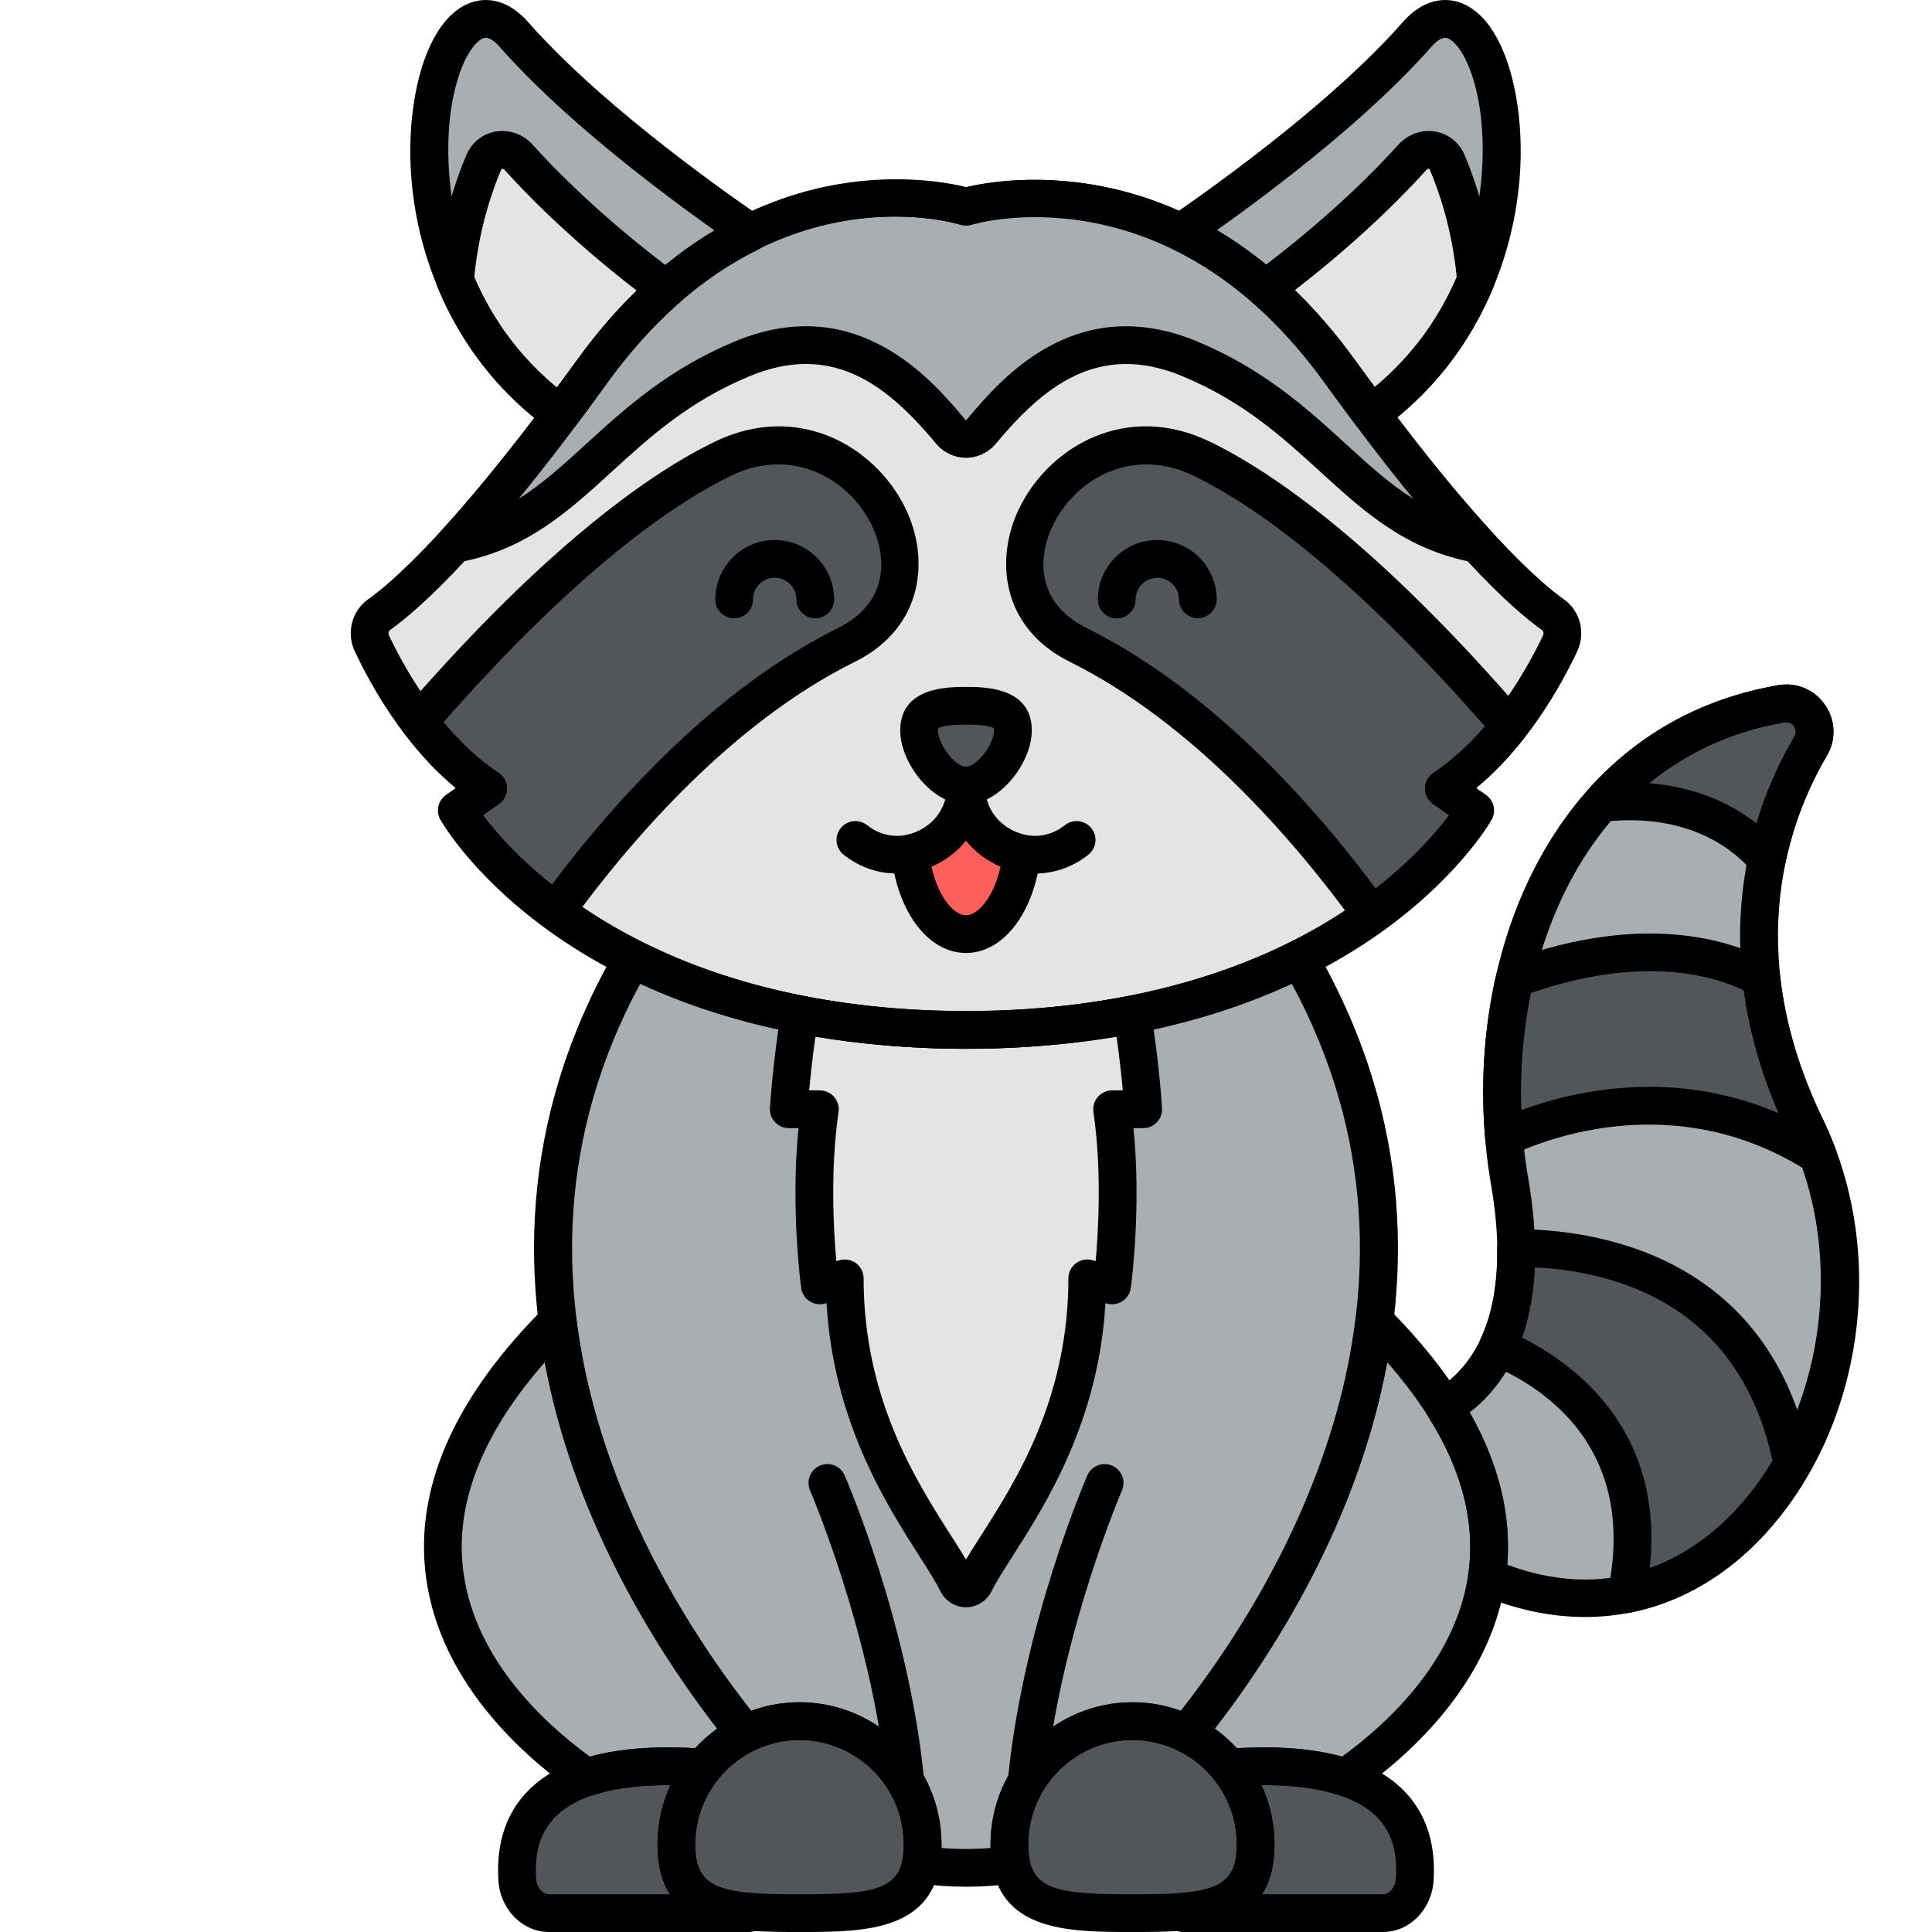
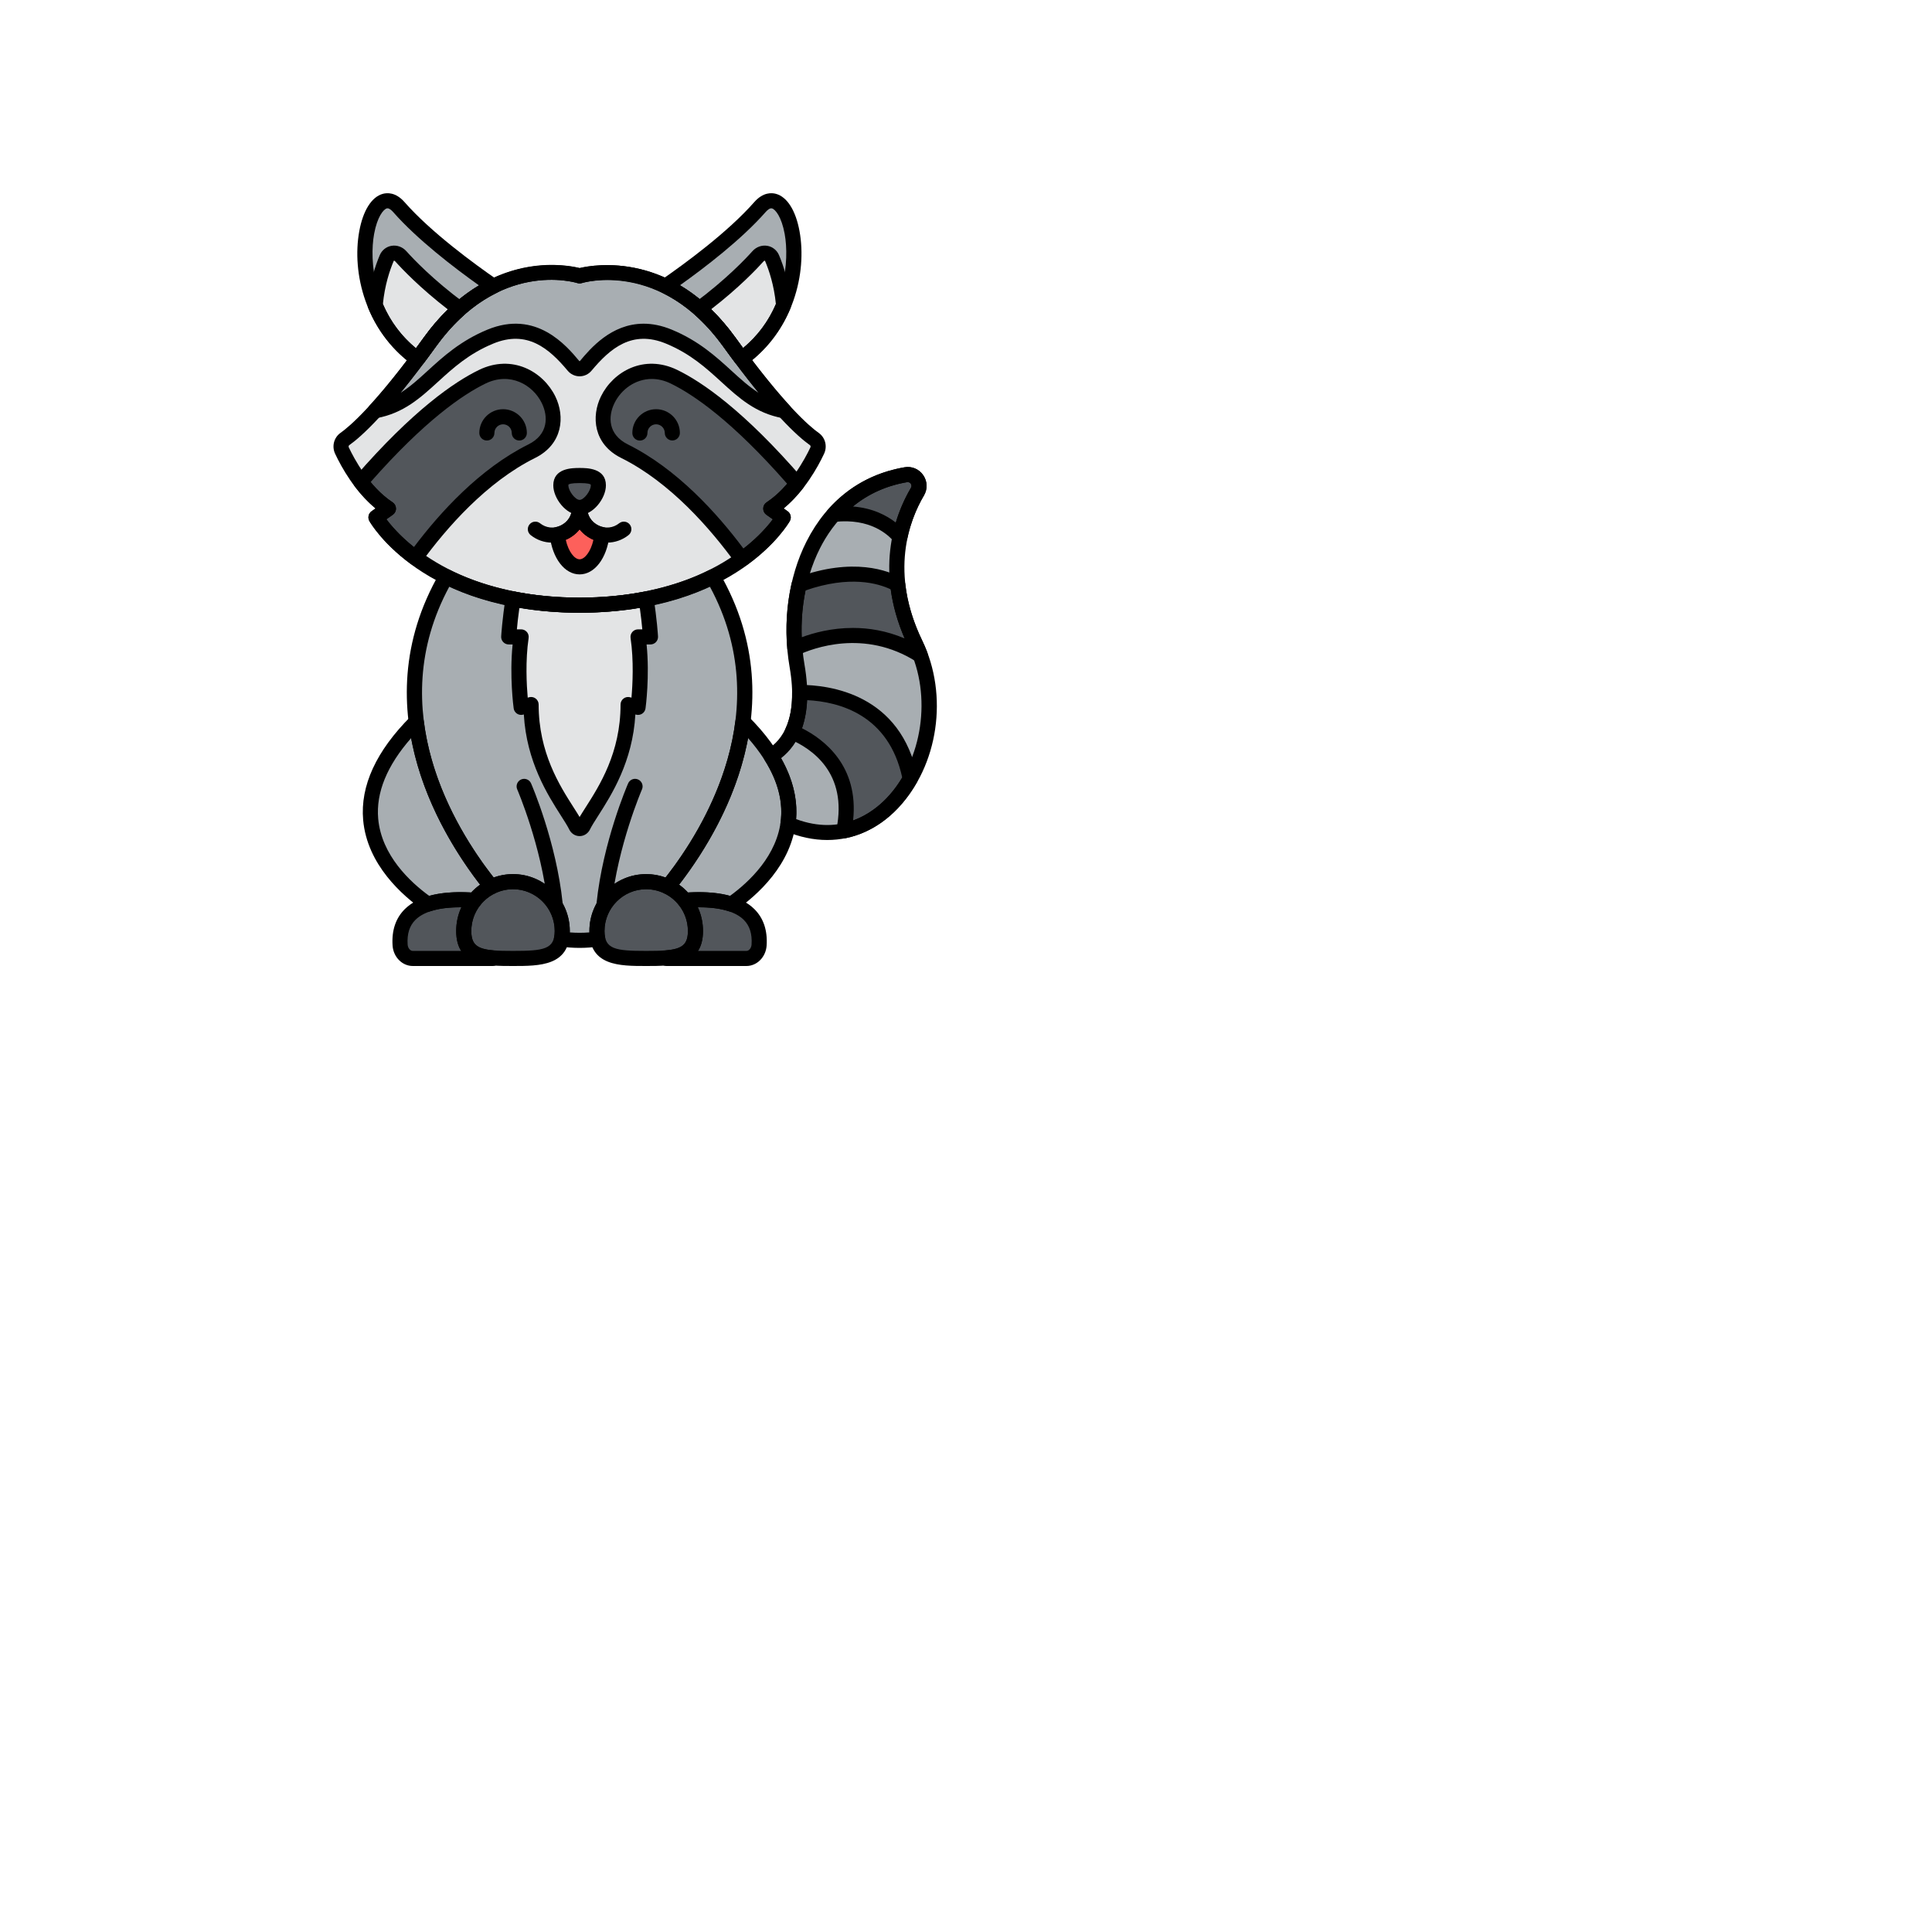
- <svg xmlns="http://www.w3.org/2000/svg" enable-background="new 0 0 256 256" height="512" viewBox="0 0 256 256" width="512">
+ <svg xmlns="http://www.w3.org/2000/svg" enable-background="new 0 0 512 512" height="100" viewBox="-64 -64 640 640" width="100">
  <path d="m89.622 244.414c0-3.856 1.339-7.393 3.566-10.189-11.43-.858-25.558.856-24.649 14.835.162 2.498 1.992 4.441 4.203 4.441h26.491v-.184c-5.662-.484-9.611-2.268-9.611-8.903z" fill="#52565b" />
  <path d="m162.812 234.225c2.227 2.796 3.566 6.333 3.566 10.189 0 6.635-3.948 8.419-9.611 8.902v.184h26.491c2.21 0 4.04-1.943 4.203-4.441.909-13.978-13.219-15.692-24.649-14.834z" fill="#52565b" />
  <path d="m74.28 54.898c.327-.436.648-.861.982-1.311.225-.302.448-.604.676-.912.816-1.106 1.646-2.238 2.503-3.427 6.788-9.407 14.098-15.083 20.965-18.447-8.061-5.561-22.352-16.043-31.291-26.215-10.476-11.922-21.391 30.266 6.165 50.312z" fill="#a8aeb2" />
  <path d="m166.378 244.414c0 9.033-7.305 9.086-16.315 9.086s-16.315-.053-16.315-9.086 7.305-16.355 16.315-16.355 16.315 7.322 16.315 16.355z" fill="#52565b" />
  <path d="m122.253 244.414c0 9.033-7.305 9.086-16.315 9.086s-16.315-.053-16.315-9.086 7.305-16.355 16.315-16.355 16.315 7.322 16.315 16.355z" fill="#52565b" />
  <path d="m182.114 175.048c-2.124 17.178-9.506 32.214-16.506 43.103-.006.009-.012.018-.018.028-2.578 4.008-5.411 7.93-8.352 11.565 2.175 1.071 4.078 2.603 5.575 4.484 5.146-.386 10.836-.253 15.459 1.29 10.185-7.098 35.05-29.285 3.842-60.47z" fill="#a8aeb2" />
  <path d="m98.762 229.743c-3.223-3.983-6.429-8.447-9.402-13.224-.005-.008-.01-.017-.016-.025-6.675-10.734-13.441-25.124-15.459-41.446-31.209 31.185-6.343 53.373 3.842 60.469 4.623-1.543 10.313-1.675 15.459-1.29 1.498-1.881 3.402-3.413 5.576-4.484z" fill="#a8aeb2" />
  <path d="m83.825 127.029c-25.681 44.445 2.044 86.781 14.937 102.714 10.846-5.342 23.491 2.599 23.491 14.671 0 .993-.103 1.861-.272 2.649 3.823.565 7.979.6 12.037 0-.169-.788-.272-1.656-.272-2.649 0-9.033 7.305-16.355 16.315-16.355 2.579 0 5.008.616 7.176 1.684 12.894-15.933 40.619-58.269 14.938-102.714-25.165 12.621-63.146 12.64-88.35 0z" fill="#a8aeb2" />
  <path d="m205.762 81.44c-3.652-2.58-12.372-10.252-28.203-32.191-22.027-30.524-49.559-21.862-49.559-21.862s-27.532-8.662-49.558 21.861c-15.832 21.939-24.551 29.612-28.203 32.192-1.197.846-1.592 2.476-.957 3.824 2.125 4.51 7.256 13.848 15.393 19.218l-4.13 2.907s16.519 29.07 67.454 29.07 67.454-29.07 67.454-29.07l-4.13-2.907c8.138-5.37 13.269-14.708 15.393-19.218.637-1.348.242-2.979-.954-3.824z" fill="#e3e4e5" />
  <path d="m177.558 49.249c.858 1.188 1.687 2.321 2.503 3.427.228.309.452.61.676.912.318.428.623.832.935 1.247 27.446-20.072 16.543-62.158 6.078-50.249-8.918 10.148-23.163 20.604-31.234 26.175 6.89 3.36 14.229 9.045 21.042 18.488z" fill="#a8aeb2" />
  <path d="m239.275 149.353c-11.36-23.431-4.656-41.491.641-50.488 1.616-2.745-.714-6.15-3.854-5.611-29.012 4.978-40.756 35.887-36.025 63.327 3.251 18.856-3.323 26.653-8.639 29.845 5.289 8.389 6.582 15.95 5.626 22.533 33.496 14.296 57.126-28.927 42.251-59.606z" fill="#a8aeb2" />
  <path d="m177.558 49.249c-22.026-30.524-49.558-21.862-49.558-21.862s-27.532-8.662-49.558 21.861c-7.639 10.586-13.619 17.846-18.176 22.819 15.647-2.883 20.092-17.079 38.137-24.546 13.81-5.715 22.418 3.515 27.573 9.679 1.065 1.274 2.983 1.274 4.048 0 5.155-6.164 13.763-15.394 27.573-9.679 18.045 7.467 22.49 21.663 38.137 24.546-4.556-4.972-10.536-12.232-18.176-22.818z" fill="#a8aeb2" />
  <path d="m74.279 54.9c.327-.437.649-.862.983-1.312.225-.302.448-.604.676-.912.816-1.106 1.646-2.238 2.503-3.427 3.193-4.425 6.502-8.004 9.825-10.927-8.698-6.452-15.488-12.939-19.513-17.444-1.397-1.564-3.83-1.314-4.656.638-1.45 3.427-3.223 8.823-3.805 15.592 2.698 6.518 7.166 12.832 13.987 17.792z" fill="#e3e4e5" />
  <path d="m177.558 49.249c.858 1.188 1.687 2.321 2.503 3.427.228.309.452.61.676.912.318.428.623.832.935 1.247 6.772-4.951 11.214-11.237 13.899-17.728-.581-6.769-2.354-12.165-3.805-15.592-.825-1.951-3.258-2.201-4.655-.638-4.014 4.492-10.775 10.955-19.439 17.39 3.344 2.933 6.674 6.53 9.886 10.982z" fill="#e3e4e5" />
  <path d="m134.216 96.783c0 3.029-3.187 7.313-6.216 7.313s-6.216-4.284-6.216-7.313 3.187-3.262 6.216-3.262 6.216.233 6.216 3.262z" fill="#52565b" />
  <path d="m128 104.128c0 4.718-3.41 8.173-7.411 8.958.701 6.096 3.749 10.688 7.411 10.688s6.71-4.592 7.411-10.688c-4.001-.785-7.411-4.241-7.411-8.958z" fill="#fd605b" />
  <g fill="#52565b">
    <path d="m191.325 104.482c3.44-2.27 6.343-5.25 8.709-8.274-18.981-21.983-32.503-31.398-40.767-35.414-17.759-8.629-32.919 16.459-16.382 24.671 16.41 8.149 29.867 23.323 38.888 35.781 9.787-7.034 13.682-13.856 13.682-13.856z" />
    <path d="m95.763 60.794c-8.19 3.98-21.54 13.255-40.253 34.816 2.446 3.226 5.499 6.452 9.165 8.872l-4.13 2.907s3.721 6.53 13.047 13.4c9.018-12.37 22.34-27.274 38.552-35.324 16.538-8.212 1.378-33.3-16.381-24.671z" />
    <path d="m215.534 211.235c4.267-21.014-10.123-29.792-17.095-32.741 1.524-3.235 2.516-7.511 2.446-13.124 11.052.004 31.713 3.492 36.626 28.618-4.984 8.796-12.644 15.367-21.977 17.247z" />
    <path d="m199.294 150.756c-.616-7.091-.152-14.268 1.4-21.053 17.78-6.578 28.681-2.336 32.695-.082.665 6.016 2.442 12.625 5.887 19.732.589 1.214 1.11 2.45 1.58 3.699-18.404-11.664-36.617-4.618-41.562-2.296z" />
    <path d="m212.228 106.391c5.925-6.648 13.858-11.425 23.834-13.137 3.14-.539 5.47 2.865 3.854 5.611-2.13 3.617-4.484 8.702-5.804 15.009-2.371-2.842-9.032-8.89-21.884-7.483z" />
  </g>
  <path d="m150.032 134.425c-13.916 2.717-30.141 2.719-44.065 0-1.107 6.82-1.449 12.558-1.449 12.558h4.12c-1.648 11.203 0 23.34 0 23.34l3.296-.934c0 21.185 11.806 33.947 14.947 40.41.539.892 1.7.892 2.239 0 3.148-6.479 14.947-19.212 14.947-40.41l3.295.934s1.648-12.137 0-23.34h4.12c-.001 0-.343-5.738-1.45-12.558z" fill="#e3e4e5" />
  <path d="m150.062 256c-8.819 0-18.815 0-18.815-11.586 0-10.396 8.44-18.855 18.815-18.855s18.815 8.458 18.815 18.855c.001 11.586-9.995 11.586-18.815 11.586zm0-25.441c-7.618 0-13.815 6.215-13.815 13.855 0 6.046 3.581 6.586 13.815 6.586s13.815-.54 13.815-6.586c.001-7.64-6.196-13.855-13.815-13.855z" />
  <path d="m105.937 256c-8.819 0-18.815 0-18.815-11.586 0-10.396 8.44-18.855 18.815-18.855s18.816 8.458 18.816 18.855c.001 11.586-9.996 11.586-18.816 11.586zm0-25.441c-7.618 0-13.815 6.215-13.815 13.855 0 6.046 3.581 6.586 13.815 6.586 10.235 0 13.816-.54 13.816-6.586.001-7.64-6.197-13.855-13.816-13.855z" />
  <path d="m178.271 238.016c-.266 0-.533-.042-.791-.128-3.66-1.221-8.532-1.615-14.481-1.168-.83.057-1.627-.289-2.143-.936-1.261-1.583-2.894-2.897-4.724-3.798-.682-.336-1.173-.964-1.336-1.706s.02-1.518.498-2.109c2.899-3.584 5.655-7.401 8.192-11.345 6.189-9.628 13.999-24.719 16.146-42.084.117-.948.765-1.747 1.668-2.057.903-.312 1.903-.08 2.581.595 11.497 11.489 16.819 23.046 15.818 34.351-1.312 14.839-13.094 25.126-20 29.937-.423.295-.923.448-1.428.448zm-10.783-6.473c3.935 0 7.393.409 10.334 1.224 6.263-4.558 15.821-13.417 16.897-25.578.762-8.607-2.907-17.569-10.916-26.694-2.399 13.009-7.8 26.106-16.094 39.007-2.125 3.304-4.386 6.506-6.749 9.563 1.064.759 2.05 1.627 2.933 2.583 1.239-.069 2.438-.105 3.595-.105z" />
  <path d="m77.729 238.016c-.505 0-1.005-.153-1.429-.449-6.906-4.811-18.687-15.098-20-29.937-1-11.305 4.322-22.862 15.819-34.352.677-.676 1.677-.906 2.581-.595.903.311 1.551 1.109 1.668 2.057 1.652 13.375 6.733 26.978 15.1 40.433.018.027.034.054.048.078 2.781 4.469 5.884 8.833 9.189 12.919.479.591.662 1.367.499 2.11-.163.742-.655 1.37-1.337 1.706-1.829.901-3.463 2.214-4.724 3.798-.516.647-1.311.993-2.143.936-5.949-.445-10.823-.053-14.481 1.168-.257.086-.525.128-.79.128zm-5.531-57.521c-8.01 9.125-11.68 18.088-10.918 26.695 1.076 12.161 10.635 21.019 16.897 25.577 3.807-1.054 8.481-1.429 13.929-1.118.883-.957 1.869-1.825 2.933-2.583-2.771-3.583-5.389-7.349-7.802-11.227-.005-.009-.011-.017-.016-.025-7.69-12.367-12.731-24.896-15.023-37.319z" />
  <path d="m99.234 256h-26.492c-3.509 0-6.45-2.978-6.697-6.778-.326-5.018 1.043-9.081 4.068-12.076 4.46-4.416 12.285-6.238 23.263-5.414.923.069 1.733.644 2.104 1.493s.241 1.833-.335 2.558c-1.978 2.482-3.022 5.467-3.022 8.632 0 4.381 1.78 5.938 7.324 6.412 1.294.11 2.288 1.192 2.288 2.491v.184c-.001 1.379-1.12 2.498-2.501 2.498zm-10.752-19.46c-6.991 0-12.08 1.415-14.852 4.159-1.979 1.958-2.827 4.641-2.596 8.199.075 1.159.841 2.103 1.707 2.103h16.052c-1.033-1.6-1.672-3.733-1.672-6.586 0-2.764.585-5.427 1.715-7.873-.117-.002-.235-.002-.354-.002z" />
  <path d="m128 250c-2.148 0-4.296-.155-6.385-.463-.683-.101-1.294-.48-1.688-1.048s-.534-1.273-.39-1.949c.146-.681.217-1.376.217-2.125 0-4.821-2.443-9.219-6.535-11.765-4.067-2.531-9.06-2.778-13.353-.664-1.05.516-2.314.237-3.048-.67-13.356-16.505-41.57-59.828-15.159-105.537.663-1.145 2.102-1.576 3.286-.984 24.544 12.31 61.565 12.31 86.109 0 1.185-.592 2.623-.161 3.286.984 26.412 45.71-1.803 89.033-15.159 105.538-.733.907-1.999 1.187-3.048.67-1.922-.946-3.965-1.426-6.071-1.426-7.618 0-13.816 6.215-13.816 13.855 0 .749.071 1.444.217 2.125.145.675.004 1.381-.39 1.949-.395.568-1.006.947-1.689 1.048-2.088.307-4.237.462-6.384.462zm-3.252-5.134c2.152.178 4.348.179 6.504 0-.004-.149-.006-.3-.006-.452 0-10.396 8.441-18.855 18.816-18.855 2.201 0 4.349.382 6.406 1.137 12.879-16.417 36.868-55.392 14.673-96.396-25.066 11.567-61.217 11.566-86.283 0-22.194 41.003 1.795 79.979 14.674 96.396 5.394-1.975 11.366-1.381 16.328 1.707 5.568 3.465 8.894 9.45 8.894 16.01 0 .153-.002.303-.006.453z" />
  <path d="m119.893 237.927c-1.265 0-2.35-.956-2.483-2.241-2.023-19.436-9.993-38.006-10.073-38.191-.549-1.267.033-2.739 1.3-3.288s2.737.031 3.288 1.299c.34.784 8.353 19.439 10.458 39.663.144 1.373-.854 2.603-2.228 2.745-.089.008-.176.013-.262.013z" />
  <path d="m136.107 237.927c-.087 0-.174-.004-.262-.014-1.373-.143-2.371-1.372-2.228-2.745 2.105-20.224 10.118-38.878 10.458-39.663.55-1.267 2.022-1.848 3.288-1.299 1.267.549 1.849 2.021 1.3 3.288-.08.185-8.05 18.755-10.073 38.191-.133 1.286-1.218 2.242-2.483 2.242z" />
  <path d="m128 138.959c-51.794 0-68.924-29.096-69.628-30.334-.636-1.12-.318-2.539.734-3.28l1.305-.918c-6.851-5.658-11.254-13.56-13.391-18.098-1.163-2.466-.417-5.381 1.774-6.931 2.949-2.083 11.542-9.333 27.619-31.612 11.872-16.453 25.393-21.794 34.645-23.378 8.407-1.438 14.847-.142 16.96.393 4.775-1.145 30.819-5.766 51.567 22.985 16.077 22.28 24.67 29.529 27.618 31.612h.001c2.191 1.55 2.938 4.465 1.773 6.932-2.136 4.537-6.539 12.438-13.39 18.097l1.305.918c1.053.741 1.37 2.16.734 3.28-.702 1.238-17.832 30.334-69.626 30.334zm-63.997-30.946c4.684 6.228 22.775 25.946 63.997 25.946 41.385 0 59.357-19.705 64.006-25.94l-2.121-1.493c-.676-.476-1.072-1.255-1.061-2.082.013-.827.433-1.594 1.123-2.049 7.777-5.133 12.737-14.436 14.509-18.197.121-.257.06-.579-.138-.718-3.917-2.768-12.865-10.704-28.787-32.77-20.729-28.726-46.522-21.02-46.781-20.939-.488.153-1.012.153-1.5 0-1.053-.325-26.145-7.66-46.781 20.939-15.923 22.067-24.871 30.003-28.788 32.77-.196.139-.258.46-.138.716 1.772 3.763 6.732 13.065 14.51 18.198.69.455 1.11 1.222 1.123 2.049.012.827-.385 1.606-1.061 2.082z" />
  <path d="m181.675 57.335c-.761 0-1.512-.346-2.002-1l-1.623-2.175c-.821-1.112-1.655-2.252-2.519-3.448-5.834-8.084-12.601-14.041-20.11-17.703-.799-.389-1.33-1.173-1.397-2.059-.066-.886.342-1.741 1.073-2.246 7.719-5.328 21.981-15.761 30.775-25.768 2.896-3.296 5.746-3.12 7.191-2.72 3.701 1.025 6.539 5.531 7.787 12.362 2.512 13.757-1.987 32.783-17.702 44.275-.444.325-.961.482-1.473.482zm-20.412-26.847c6.798 4.046 12.948 9.849 18.323 17.298.852 1.181 1.676 2.306 2.487 3.405l.077.105c14.124-11.708 15.376-29.086 13.781-37.82-1.027-5.624-3.076-8.129-4.203-8.441-.728-.202-1.63.667-2.101 1.202-7.981 9.083-20.141 18.397-28.364 24.251z" />
  <path d="m74.278 57.398c-.511 0-1.025-.156-1.469-.479-15.759-11.463-20.297-30.502-17.804-44.284 1.241-6.86 4.081-11.386 7.792-12.417 1.442-.399 4.296-.582 7.196 2.719 8.808 10.022 23.098 20.471 30.833 25.808.73.504 1.139 1.358 1.073 2.243s-.597 1.669-1.394 2.06c-7.481 3.665-14.224 9.608-20.037 17.665-.863 1.196-1.697 2.335-2.519 3.449l-1.67 2.239c-.49.652-1.24.997-2.001.997zm-9.915-52.393c-.077 0-.153.009-.228.03-1.132.314-3.188 2.835-4.211 8.49-1.583 8.751-.298 26.155 13.873 37.839l.129-.173c.812-1.1 1.636-2.225 2.487-3.406 5.355-7.421 11.481-13.209 18.251-17.253-8.239-5.861-20.43-15.193-28.428-24.295-.422-.482-1.191-1.232-1.873-1.232z" />
  <path d="m147.972 81.946c-1.377 0-2.495-1.114-2.5-2.492-.007-2.103.806-4.083 2.287-5.575 1.482-1.492 3.457-2.317 5.561-2.324h.026c4.329 0 7.858 3.515 7.873 7.848.005 1.381-1.111 2.504-2.492 2.508-.002 0-.005 0-.008 0-1.377 0-2.495-1.114-2.5-2.492-.005-1.582-1.294-2.864-2.874-2.864-.003 0-.006 0-.01 0-.768.002-1.487.304-2.028.848s-.838 1.267-.835 2.035c.005 1.381-1.111 2.504-2.492 2.508-.002 0-.005 0-.008 0z" />
  <path d="m108.028 81.929c-1.381 0-2.5-1.119-2.5-2.5 0-1.584-1.289-2.874-2.873-2.874-1.585 0-2.874 1.289-2.874 2.874 0 1.381-1.119 2.5-2.5 2.5s-2.5-1.119-2.5-2.5c0-4.341 3.532-7.874 7.874-7.874 4.341 0 7.873 3.532 7.873 7.874 0 1.381-1.119 2.5-2.5 2.5z" />
  <path d="m118.885 115.751c-2.528 0-5.023-.846-7.098-2.495-1.08-.859-1.26-2.432-.4-3.513.86-1.08 2.431-1.26 3.514-.4 1.982 1.576 4.542 1.854 6.843.744 2.353-1.134 3.757-3.362 3.757-5.959 0-1.381 1.119-2.5 2.5-2.5s2.5 1.119 2.5 2.5v.617c0 .179-.019.353-.055.521-.387 4.025-2.814 7.533-6.529 9.325-1.614.778-3.331 1.16-5.032 1.16z" />
  <path d="m137.115 115.751c-1.701 0-3.417-.382-5.031-1.161-3.715-1.792-6.143-5.299-6.529-9.325-.036-.168-.055-.342-.055-.521v-.617c0-1.381 1.119-2.5 2.5-2.5s2.5 1.119 2.5 2.5c0 2.597 1.404 4.825 3.757 5.959 2.302 1.11 4.86.833 6.843-.744 1.081-.86 2.653-.68 3.514.4.859 1.081.68 2.653-.4 3.513-2.075 1.651-4.57 2.496-7.099 2.496z" />
  <path d="m210.029 214.261c-4.562 0-9.271-.991-13.985-3.003-1.043-.445-1.655-1.536-1.492-2.658.977-6.735-.796-13.747-5.268-20.84-.359-.569-.474-1.258-.317-1.913.155-.654.568-1.218 1.145-1.564 5.029-3.02 10.406-10.204 7.462-27.277-2.502-14.516-.464-29.693 5.593-41.642 6.902-13.616 18.131-22.113 32.474-24.574 2.419-.417 4.787.584 6.184 2.607 1.402 2.032 1.497 4.612.247 6.736-4.891 8.307-11.465 25.606-.545 48.129 8.747 18.042 5.326 41.386-8.133 55.509-6.605 6.928-14.719 10.49-23.365 10.49zm-10.308-6.919c14.976 5.541 25.2-1.93 30.052-7.021 11.879-12.463 14.997-33.906 7.253-49.877-11.936-24.62-4.662-43.678.736-52.848.367-.624.085-1.157-.053-1.357-.136-.197-.531-.642-1.224-.521-16.072 2.758-24.565 13.436-28.859 21.907-5.581 11.009-7.448 25.053-5.125 38.531 3.057 17.723-2.086 26.581-7.754 31 3.829 6.77 5.498 13.542 4.974 20.186z" />
  <path d="m195.735 74.568c-.15 0-.303-.014-.454-.042-8.987-1.656-14.504-6.693-20.345-12.026-5.02-4.583-10.209-9.322-18.295-12.668-11.226-4.643-18.506 1.566-24.699 8.973-.984 1.177-2.421 1.852-3.942 1.852s-2.958-.675-3.942-1.852c-6.193-7.407-13.47-13.62-24.699-8.973-8.086 3.346-13.275 8.085-18.295 12.668-5.841 5.333-11.357 10.37-20.345 12.026-1.054.194-2.119-.307-2.641-1.248-.521-.94-.382-2.107.345-2.9 5.275-5.758 11.328-13.359 17.991-22.593 20.774-28.787 46.858-24.118 51.586-22.98 4.729-1.138 30.812-5.806 51.586 22.981 6.663 9.234 12.716 16.835 17.991 22.593.727.792.865 1.96.345 2.9-.446.805-1.29 1.289-2.187 1.289zm-46.525-31.339c2.848 0 5.96.583 9.344 1.983 8.897 3.682 14.665 8.949 19.754 13.596 3.026 2.763 5.827 5.32 8.986 7.298-3.669-4.481-7.603-9.629-11.763-15.394-20.638-28.6-45.729-21.263-46.788-20.938-.482.15-1.009.15-1.493-.002-1.053-.325-26.145-7.66-46.781 20.939-4.16 5.765-8.094 10.913-11.763 15.394 3.159-1.978 5.96-4.535 8.986-7.298 5.089-4.647 10.856-9.914 19.754-13.596 16.169-6.692 26.174 5.276 30.447 10.386.068.082.145.083.213 0 3.379-4.04 10.344-12.368 21.104-12.368z" />
  <path d="m74.276 57.4c-.51 0-1.024-.155-1.469-.478-6.665-4.848-11.653-11.193-14.824-18.859-.152-.37-.215-.771-.181-1.169.616-7.171 2.512-12.851 3.993-16.353.704-1.662 2.162-2.825 3.902-3.114 1.813-.301 3.653.367 4.92 1.785 2.314 2.59 8.813 9.442 19.138 17.102.606.45.978 1.149 1.009 1.904s-.28 1.482-.847 1.981c-3.383 2.976-6.562 6.513-9.449 10.513-.863 1.196-1.697 2.335-2.519 3.449l-1.674 2.242c-.489.652-1.239.997-1.999.997zm-11.435-20.688c2.493 5.787 6.171 10.704 10.956 14.653l.13-.174c.812-1.1 1.636-2.225 2.487-3.406 2.466-3.416 5.136-6.524 7.964-9.272-9.312-7.191-15.257-13.473-17.488-15.97-.141-.158-.28-.198-.374-.183-.027.004-.064.011-.115.13-1.298 3.069-2.95 7.993-3.56 14.222z" />
  <path d="m181.675 57.335c-.761 0-1.512-.346-2.002-1l-1.623-2.176c-.821-1.112-1.655-2.252-2.519-3.448-2.903-4.024-6.103-7.579-9.508-10.564-.567-.499-.88-1.227-.85-1.981s.401-1.455 1.008-1.905c10.284-7.638 16.759-14.467 19.065-17.048 1.268-1.419 3.11-2.085 4.922-1.785 1.739.289 3.197 1.453 3.9 3.114 1.48 3.5 3.376 9.177 3.993 16.352.034.399-.028.8-.181 1.17-3.155 7.627-8.111 13.949-14.733 18.791-.443.324-.96.48-1.472.48zm-10.113-18.879c2.851 2.762 5.541 5.89 8.023 9.33.852 1.181 1.676 2.306 2.487 3.405l.077.105c4.746-3.938 8.396-8.833 10.874-14.583-.611-6.233-2.262-11.155-3.561-14.223-.05-.119-.087-.125-.114-.129-.029-.005-.192-.021-.374.183-2.221 2.486-8.141 8.744-17.412 15.912z" />
  <path d="m128 106.596c-4.489 0-8.716-5.528-8.716-9.812 0-5.763 6.332-5.763 8.716-5.763s8.716 0 8.716 5.763c0 4.284-4.227 9.812-8.716 9.812zm0-10.575c-2.911 0-3.554.354-3.695.507.003.002-.021.089-.021.256 0 1.844 2.292 4.812 3.716 4.812s3.716-2.968 3.716-4.812c0-.167-.023-.254-.032-.273-.13-.136-.773-.49-3.684-.49z" />
  <path d="m128 126.274c-4.952 0-9.021-5.306-9.895-12.902-.149-1.295.723-2.488 2.002-2.739 2.598-.51 5.393-2.763 5.393-6.505 0-1.381 1.119-2.5 2.5-2.5s2.5 1.119 2.5 2.5c0 3.742 2.795 5.995 5.393 6.505 1.279.251 2.151 1.443 2.002 2.739-.874 7.596-4.943 12.902-9.895 12.902zm-4.585-11.445c.911 4.03 2.943 6.445 4.585 6.445s3.674-2.416 4.585-6.445c-1.832-.767-3.396-1.962-4.585-3.457-1.189 1.495-2.753 2.69-4.585 3.457z" />
  <path d="m181.774 123.745c-.774 0-1.538-.359-2.026-1.034-8.332-11.505-21.684-26.918-37.976-35.008-9.232-4.584-9.941-13.79-6.693-20.402 4.043-8.234 14.276-14.104 25.28-8.756 8.22 3.995 22.104 13.488 41.566 36.029.78.904.812 2.233.076 3.174-2.023 2.587-4.172 4.823-6.414 6.678l1.306.919c1.054.742 1.371 2.164.731 3.284-.17.298-4.28 7.378-14.394 14.647-.44.317-.95.469-1.456.469zm-29.863-62.21c-5.515 0-10.156 3.516-12.345 7.971-2.199 4.477-2.19 10.432 4.43 13.719 16.241 8.065 29.568 22.819 38.297 34.508 5.038-3.928 8.142-7.595 9.716-9.712l-2.124-1.495c-.676-.476-1.072-1.255-1.061-2.082.013-.827.433-1.594 1.123-2.049 2.363-1.56 4.649-3.62 6.815-6.139-18.174-20.755-30.982-29.518-38.589-33.214-2.152-1.045-4.264-1.507-6.262-1.507z" />
  <path d="m73.592 123.289c-.53 0-1.051-.169-1.482-.487-9.642-7.103-13.573-13.89-13.735-14.175-.638-1.12-.32-2.541.732-3.282l1.306-.919c-2.419-2.002-4.729-4.448-6.895-7.305-.714-.942-.671-2.256.104-3.149 19.2-22.125 32.92-31.477 41.048-35.426 11.004-5.347 21.235.522 25.28 8.756 3.248 6.612 2.539 15.818-6.693 20.402-16.13 8.009-29.374 23.214-37.645 34.558-.393.538-.982.897-1.64.998-.126.019-.253.029-.38.029zm-9.597-15.271c1.519 2.038 4.448 5.511 9.102 9.239 8.665-11.522 21.874-26.056 37.936-34.032 6.62-3.287 6.629-9.242 4.43-13.72-2.98-6.068-10.514-10.395-18.606-6.463-7.52 3.654-20.17 12.282-38.094 32.646 2.308 2.782 4.755 5.033 7.291 6.707.69.455 1.11 1.222 1.123 2.049.012.827-.385 1.606-1.061 2.082z" />
  <path d="m215.533 213.734c-.657 0-1.296-.259-1.77-.734-.592-.593-.848-1.443-.681-2.264 3.798-18.698-8.155-26.785-15.618-29.94-.627-.265-1.118-.774-1.361-1.41-.243-.635-.217-1.343.073-1.958 1.524-3.236 2.268-7.282 2.208-12.027-.008-.668.252-1.312.722-1.788s1.11-.743 1.778-.743h.001c9.949.004 33.674 2.998 39.079 30.639.115.586.017 1.193-.278 1.712-5.65 9.972-14.054 16.529-23.66 18.464-.164.033-.329.049-.493.049zm-13.881-36.506c7.253 3.647 18.911 12.417 16.948 30.562 6.444-2.315 12.112-7.251 16.271-14.231-4.481-20.684-20.681-25.09-31.528-25.627-.157 3.424-.723 6.536-1.691 9.296z" />
  <path d="m240.855 155.552c-.464 0-.928-.128-1.338-.388-17.269-10.944-34.34-4.408-39.161-2.145-.738.347-1.6.312-2.311-.097-.708-.408-1.172-1.136-1.242-1.95-.647-7.44-.158-14.784 1.452-21.827.188-.822.778-1.494 1.57-1.787 18.847-6.973 30.604-2.265 34.786.083.702.395 1.172 1.104 1.26 1.905.69 6.24 2.592 12.604 5.652 18.916.593 1.221 1.154 2.537 1.671 3.91.379 1.006.071 2.141-.763 2.819-.455.372-1.014.561-1.576.561zm-22.322-11.541c5.26 0 11.113.91 17.146 3.489-2.334-5.417-3.881-10.872-4.611-16.268-4.193-2.005-13.558-4.729-28.226.356-1.037 5.037-1.463 10.236-1.27 15.512 3.904-1.446 9.896-3.089 16.961-3.089z" />
  <path d="m234.112 116.374c-.731 0-1.438-.321-1.92-.898-2.012-2.412-7.955-7.887-19.691-6.599-1.028.108-2.021-.42-2.494-1.34-.475-.92-.333-2.037.355-2.809 6.702-7.52 15.207-12.209 25.277-13.937 2.42-.42 4.785.583 6.184 2.606 1.402 2.032 1.497 4.613.247 6.736-2.604 4.421-4.457 9.216-5.511 14.252-.196.938-.912 1.682-1.842 1.914-.2.051-.404.075-.605.075zm-15.577-12.591c6.595.521 11.226 2.989 14.207 5.325 1.201-4.025 2.882-7.882 5.02-11.511.367-.624.085-1.158-.053-1.358-.136-.197-.531-.64-1.224-.521-6.831 1.172-12.845 3.877-17.95 8.065z" />
  <path d="m128 212.969c-1.332 0-2.551-.702-3.26-1.878-.039-.064-.075-.13-.108-.198-.604-1.244-1.641-2.867-2.841-4.746-4.325-6.772-11.379-17.816-12.265-33.477l-.206.058c-.695.197-1.444.083-2.052-.314-.605-.397-1.01-1.037-1.107-1.755-.063-.467-1.419-10.68-.351-21.177h-1.292c-.688 0-1.348-.284-1.819-.786-.473-.501-.717-1.175-.676-1.863.014-.24.361-5.944 1.477-12.811.108-.668.483-1.264 1.039-1.65.555-.387 1.246-.532 1.908-.402 13.698 2.675 29.411 2.674 43.105 0 .662-.129 1.353.015 1.908.402.556.387.931.982 1.039 1.65 1.115 6.866 1.463 12.571 1.477 12.811.041.688-.203 1.361-.676 1.863-.472.501-1.131.786-1.819.786h-1.292c1.068 10.497-.287 20.709-.351 21.177-.098.718-.502 1.358-1.107 1.755-.607.397-1.354.511-2.052.314l-.205-.058c-.886 15.665-7.936 26.698-12.259 33.465-1.202 1.882-2.241 3.508-2.848 4.757-.033.068-.069.134-.108.198-.708 1.177-1.927 1.879-3.259 1.879zm-16.066-46.079c.538 0 1.068.174 1.508.506.625.473.992 1.21.992 1.994 0 15.95 6.964 26.852 11.571 34.066.735 1.15 1.413 2.211 1.995 3.19.584-.983 1.265-2.047 2.003-3.203 4.604-7.207 11.563-18.099 11.563-34.054 0-.784.367-1.521.992-1.994.625-.474 1.435-.625 2.189-.411l.438.124c.366-4.178.808-12.244-.299-19.762-.105-.719.106-1.448.582-1.998.475-.55 1.165-.866 1.892-.866h1.414c-.161-1.772-.425-4.295-.828-7.137-12.815 2.17-27.075 2.17-39.895 0-.403 2.842-.667 5.365-.828 7.137h1.414c.727 0 1.417.316 1.892.866.476.55.688 1.279.582 1.998-1.106 7.518-.665 15.584-.299 19.762l.438-.124c.227-.063.456-.094.684-.094z" />
  <path d="m183.258 256h-26.491c-1.381 0-2.5-1.119-2.5-2.5v-.184c0-1.298.994-2.381 2.287-2.491 5.545-.473 7.324-2.031 7.324-6.412 0-3.165-1.045-6.149-3.022-8.632-.576-.725-.706-1.709-.335-2.558.37-.849 1.181-1.423 2.104-1.493 10.979-.826 18.803.998 23.263 5.414 3.025 2.996 4.395 7.059 4.068 12.076-.248 3.802-3.189 6.78-6.698 6.78zm-26.491-2.684h.01zm10.44-2.316h16.051c.866 0 1.632-.943 1.707-2.103.231-3.558-.617-6.24-2.596-8.199-2.771-2.744-7.861-4.159-14.852-4.159-.118 0-.236 0-.354.001 1.13 2.446 1.715 5.109 1.715 7.873 0 2.854-.639 4.987-1.671 6.587z" />
</svg>
